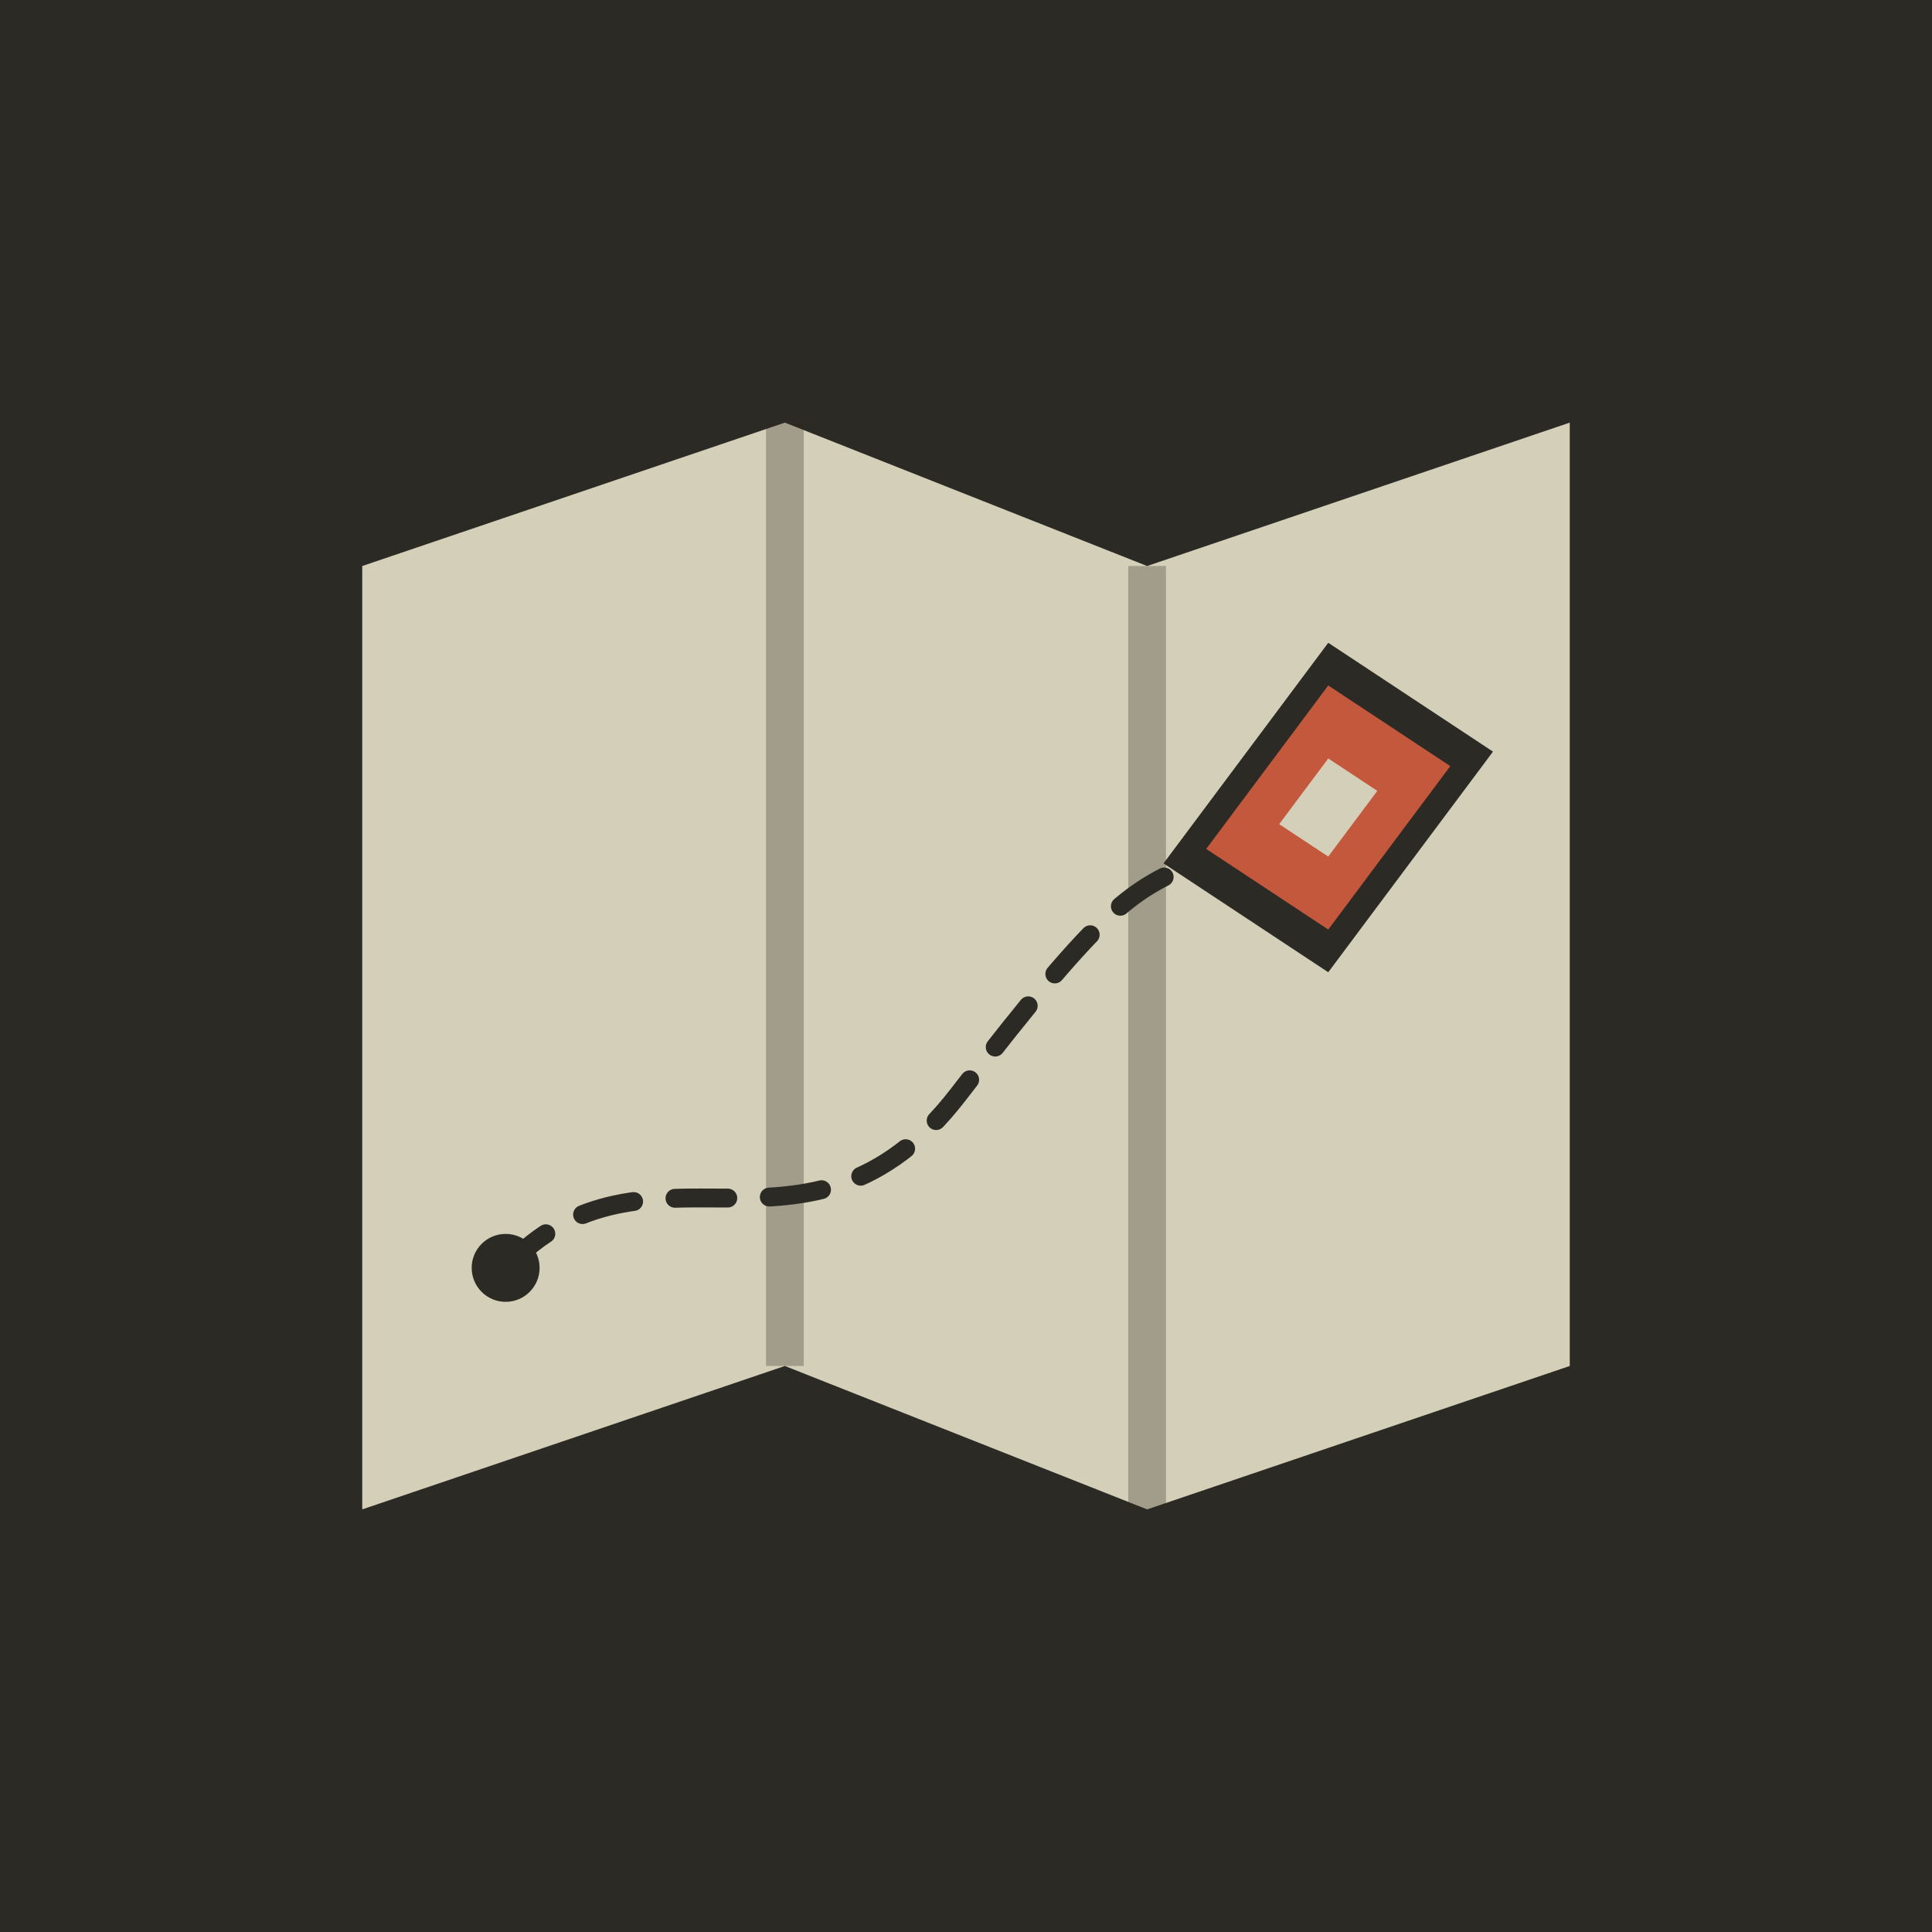
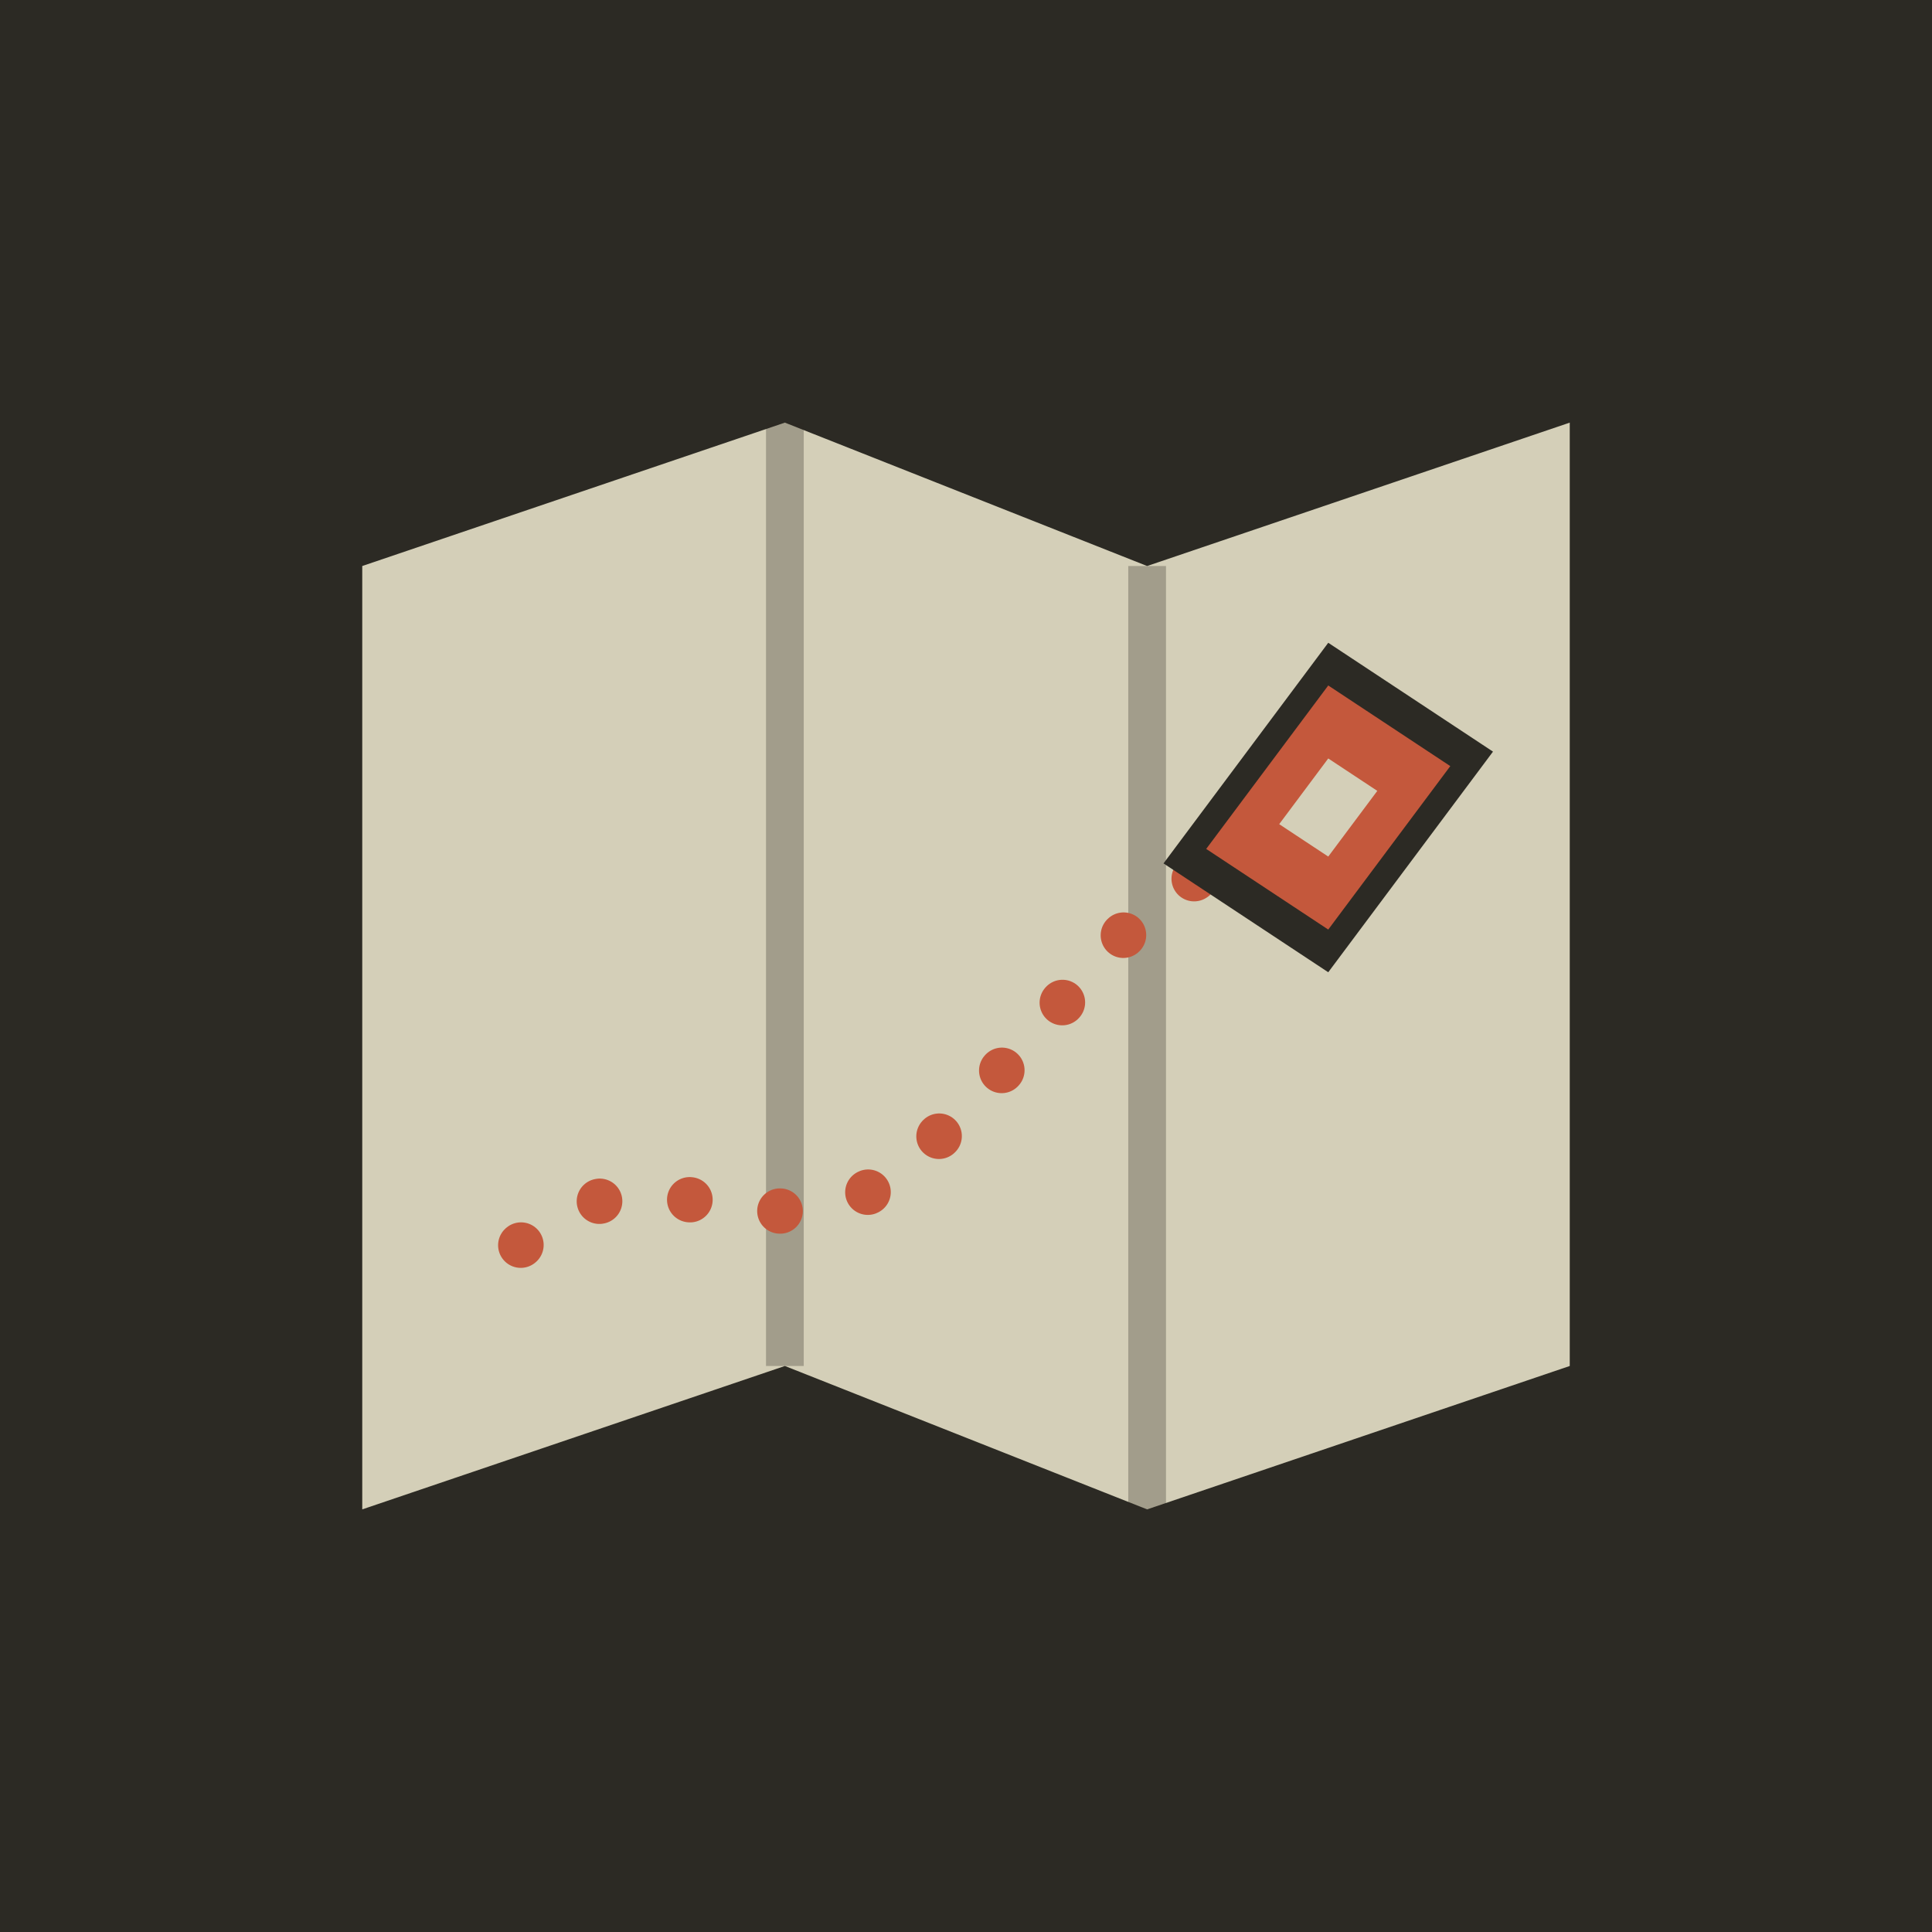
<svg xmlns="http://www.w3.org/2000/svg" viewBox="0 0 512 512">
  <rect width="512" height="512" fill="#2c2a24" />
  <path d="M96 150 L208 112 L304 150 L416 112 V362 L304 400 L208 362 L96 400 Z" fill="#d4cfb8" />
  <path d="M208 112 V362 M304 150 V400" stroke="#2c2a24" stroke-opacity=".3" stroke-width="10" />
-   <path d="M134 336 C 172 296, 214 342, 254 290 S 300 236, 318 228" fill="none" stroke="#2c2a24" stroke-width="5" stroke-linecap="round" stroke-dasharray="14 11" />
-   <circle cx="134" cy="336" r="9" fill="#2c2a24" />
+   <path d="M138 330 C 176 296, 206 344, 246 304 S 296 244, 318 232" fill="none" stroke="#c4583c" stroke-width="12" stroke-linecap="round" stroke-dasharray="0.1 24" />
  <g transform="translate(352 214) skewY(-18.74)">
    <path d="M0 -38 L38 0 L0 38 L-38 0 Z" fill="#c4583c" stroke="#2c2a24" stroke-width="8" />
    <path d="M0 -13 L13 0 L0 13 L-13 0 Z" fill="#d4cfb8" />
  </g>
</svg>
